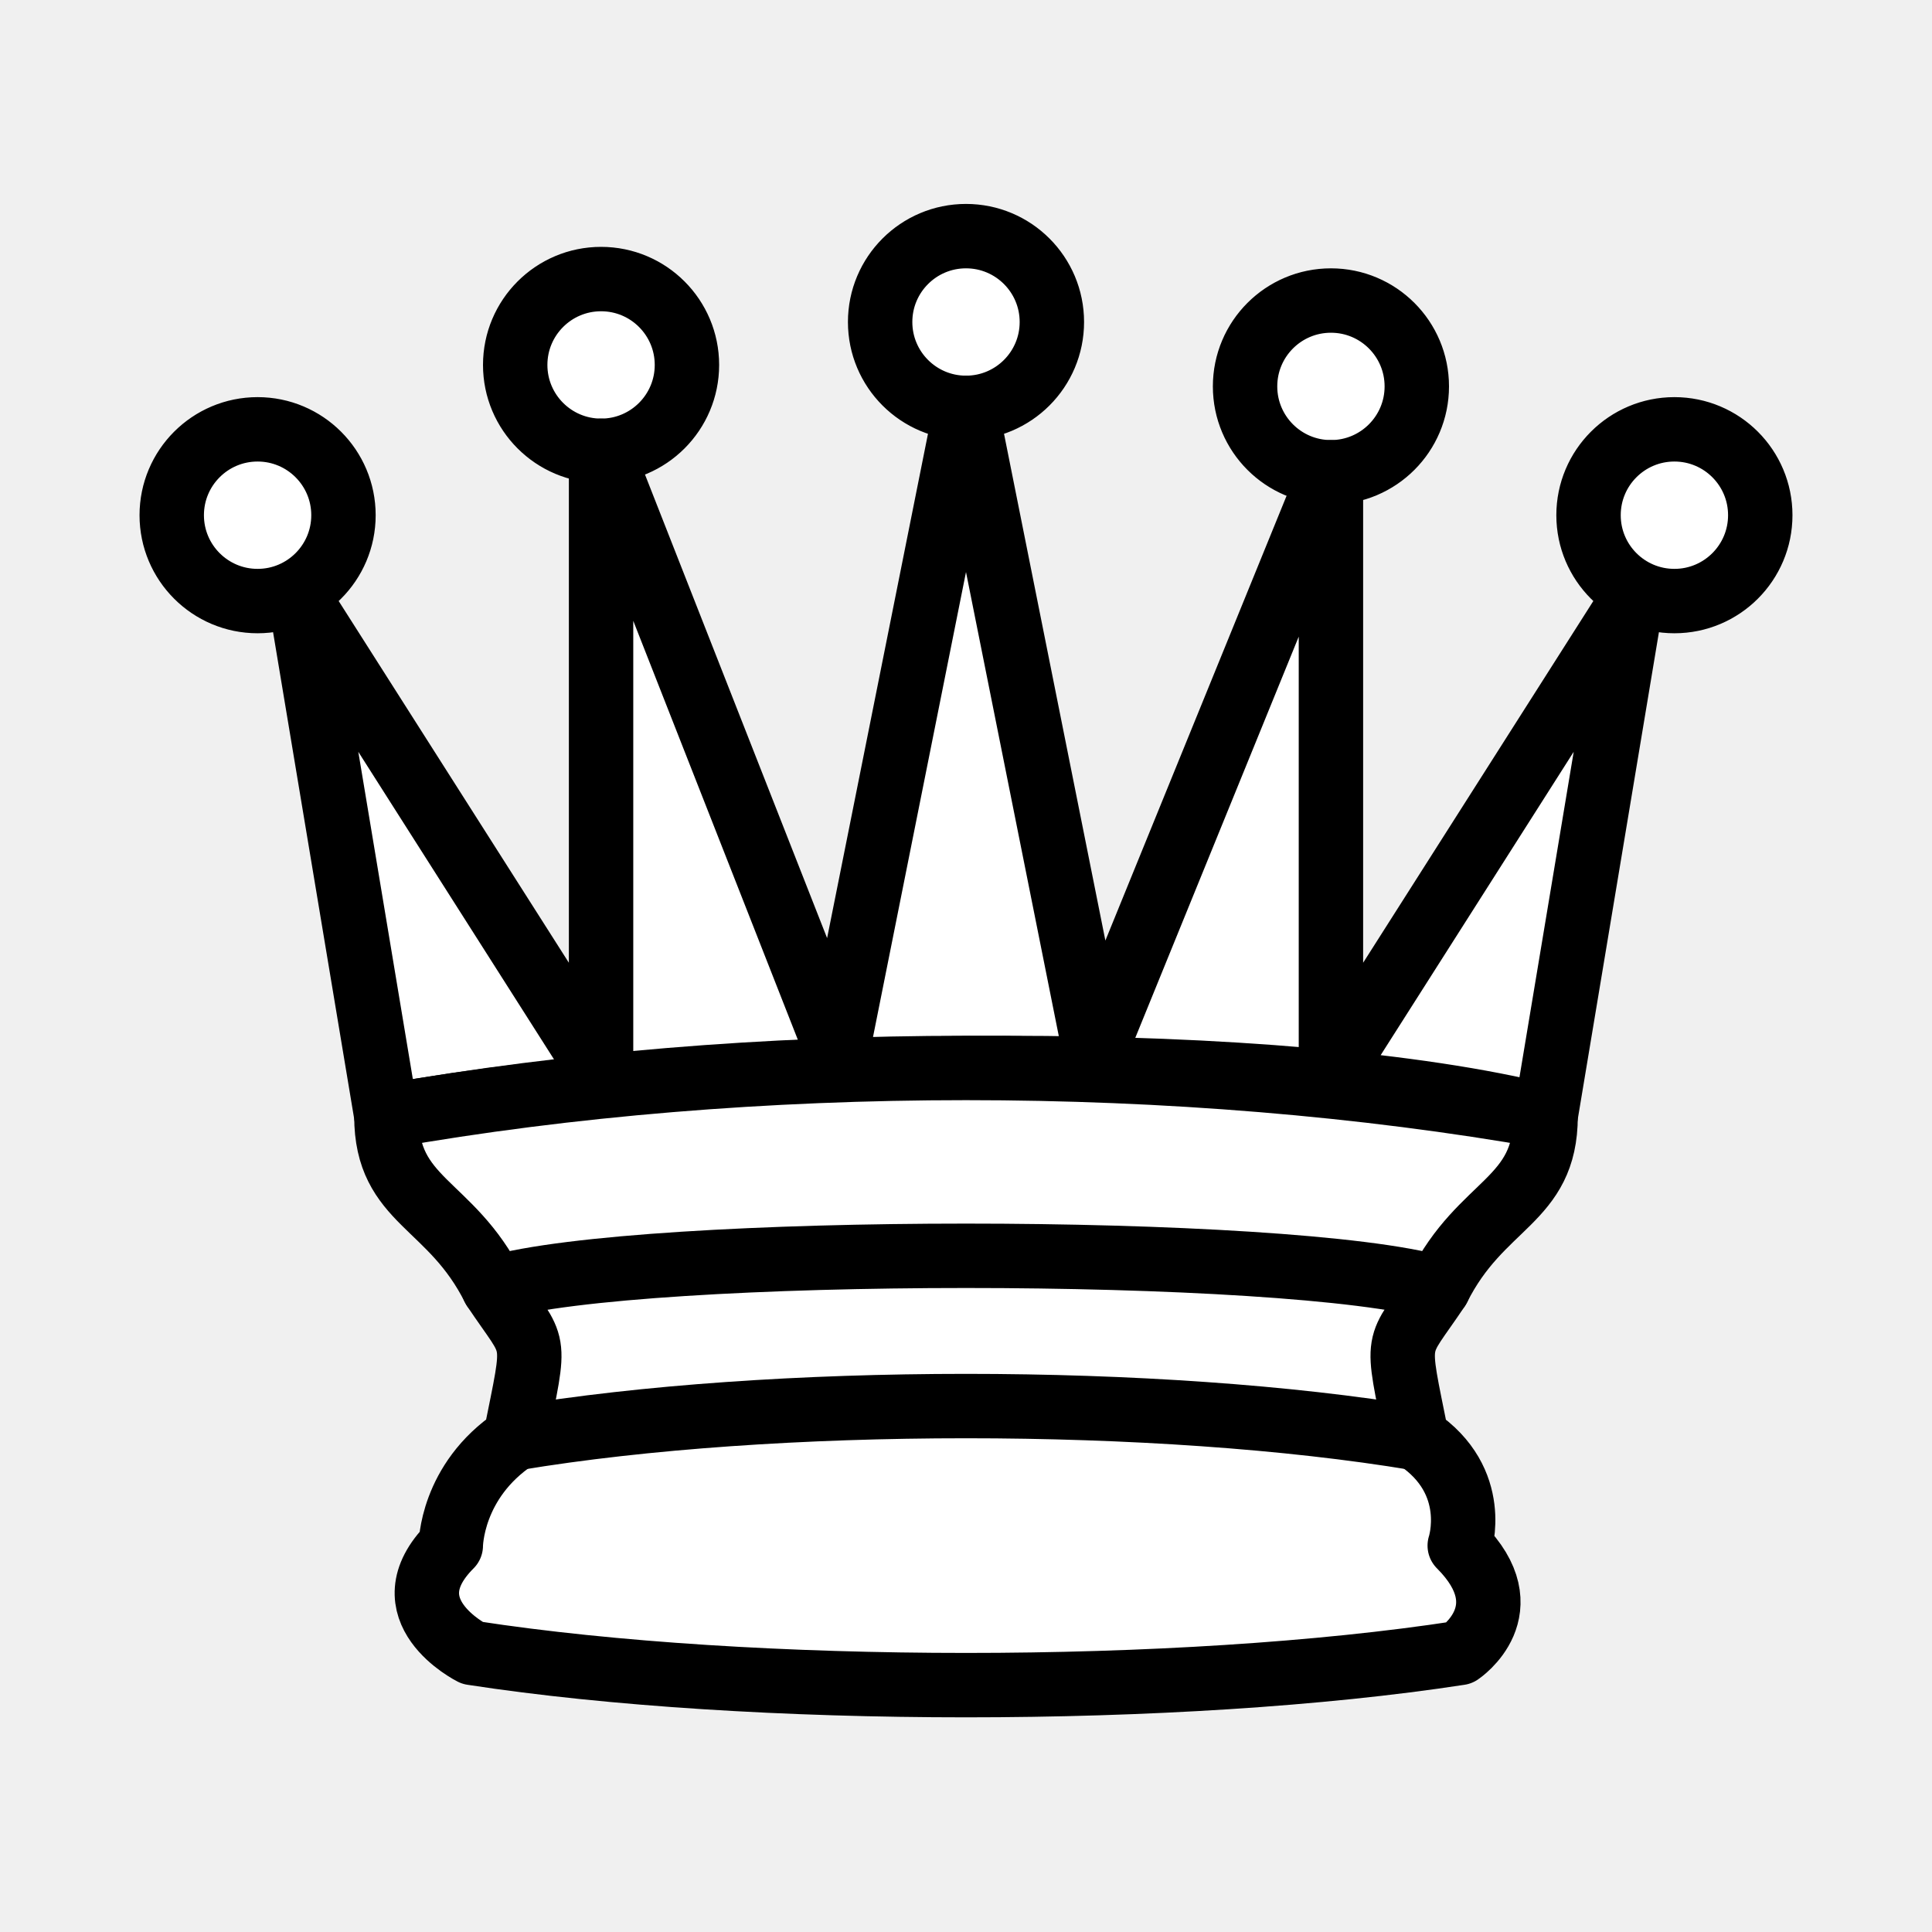
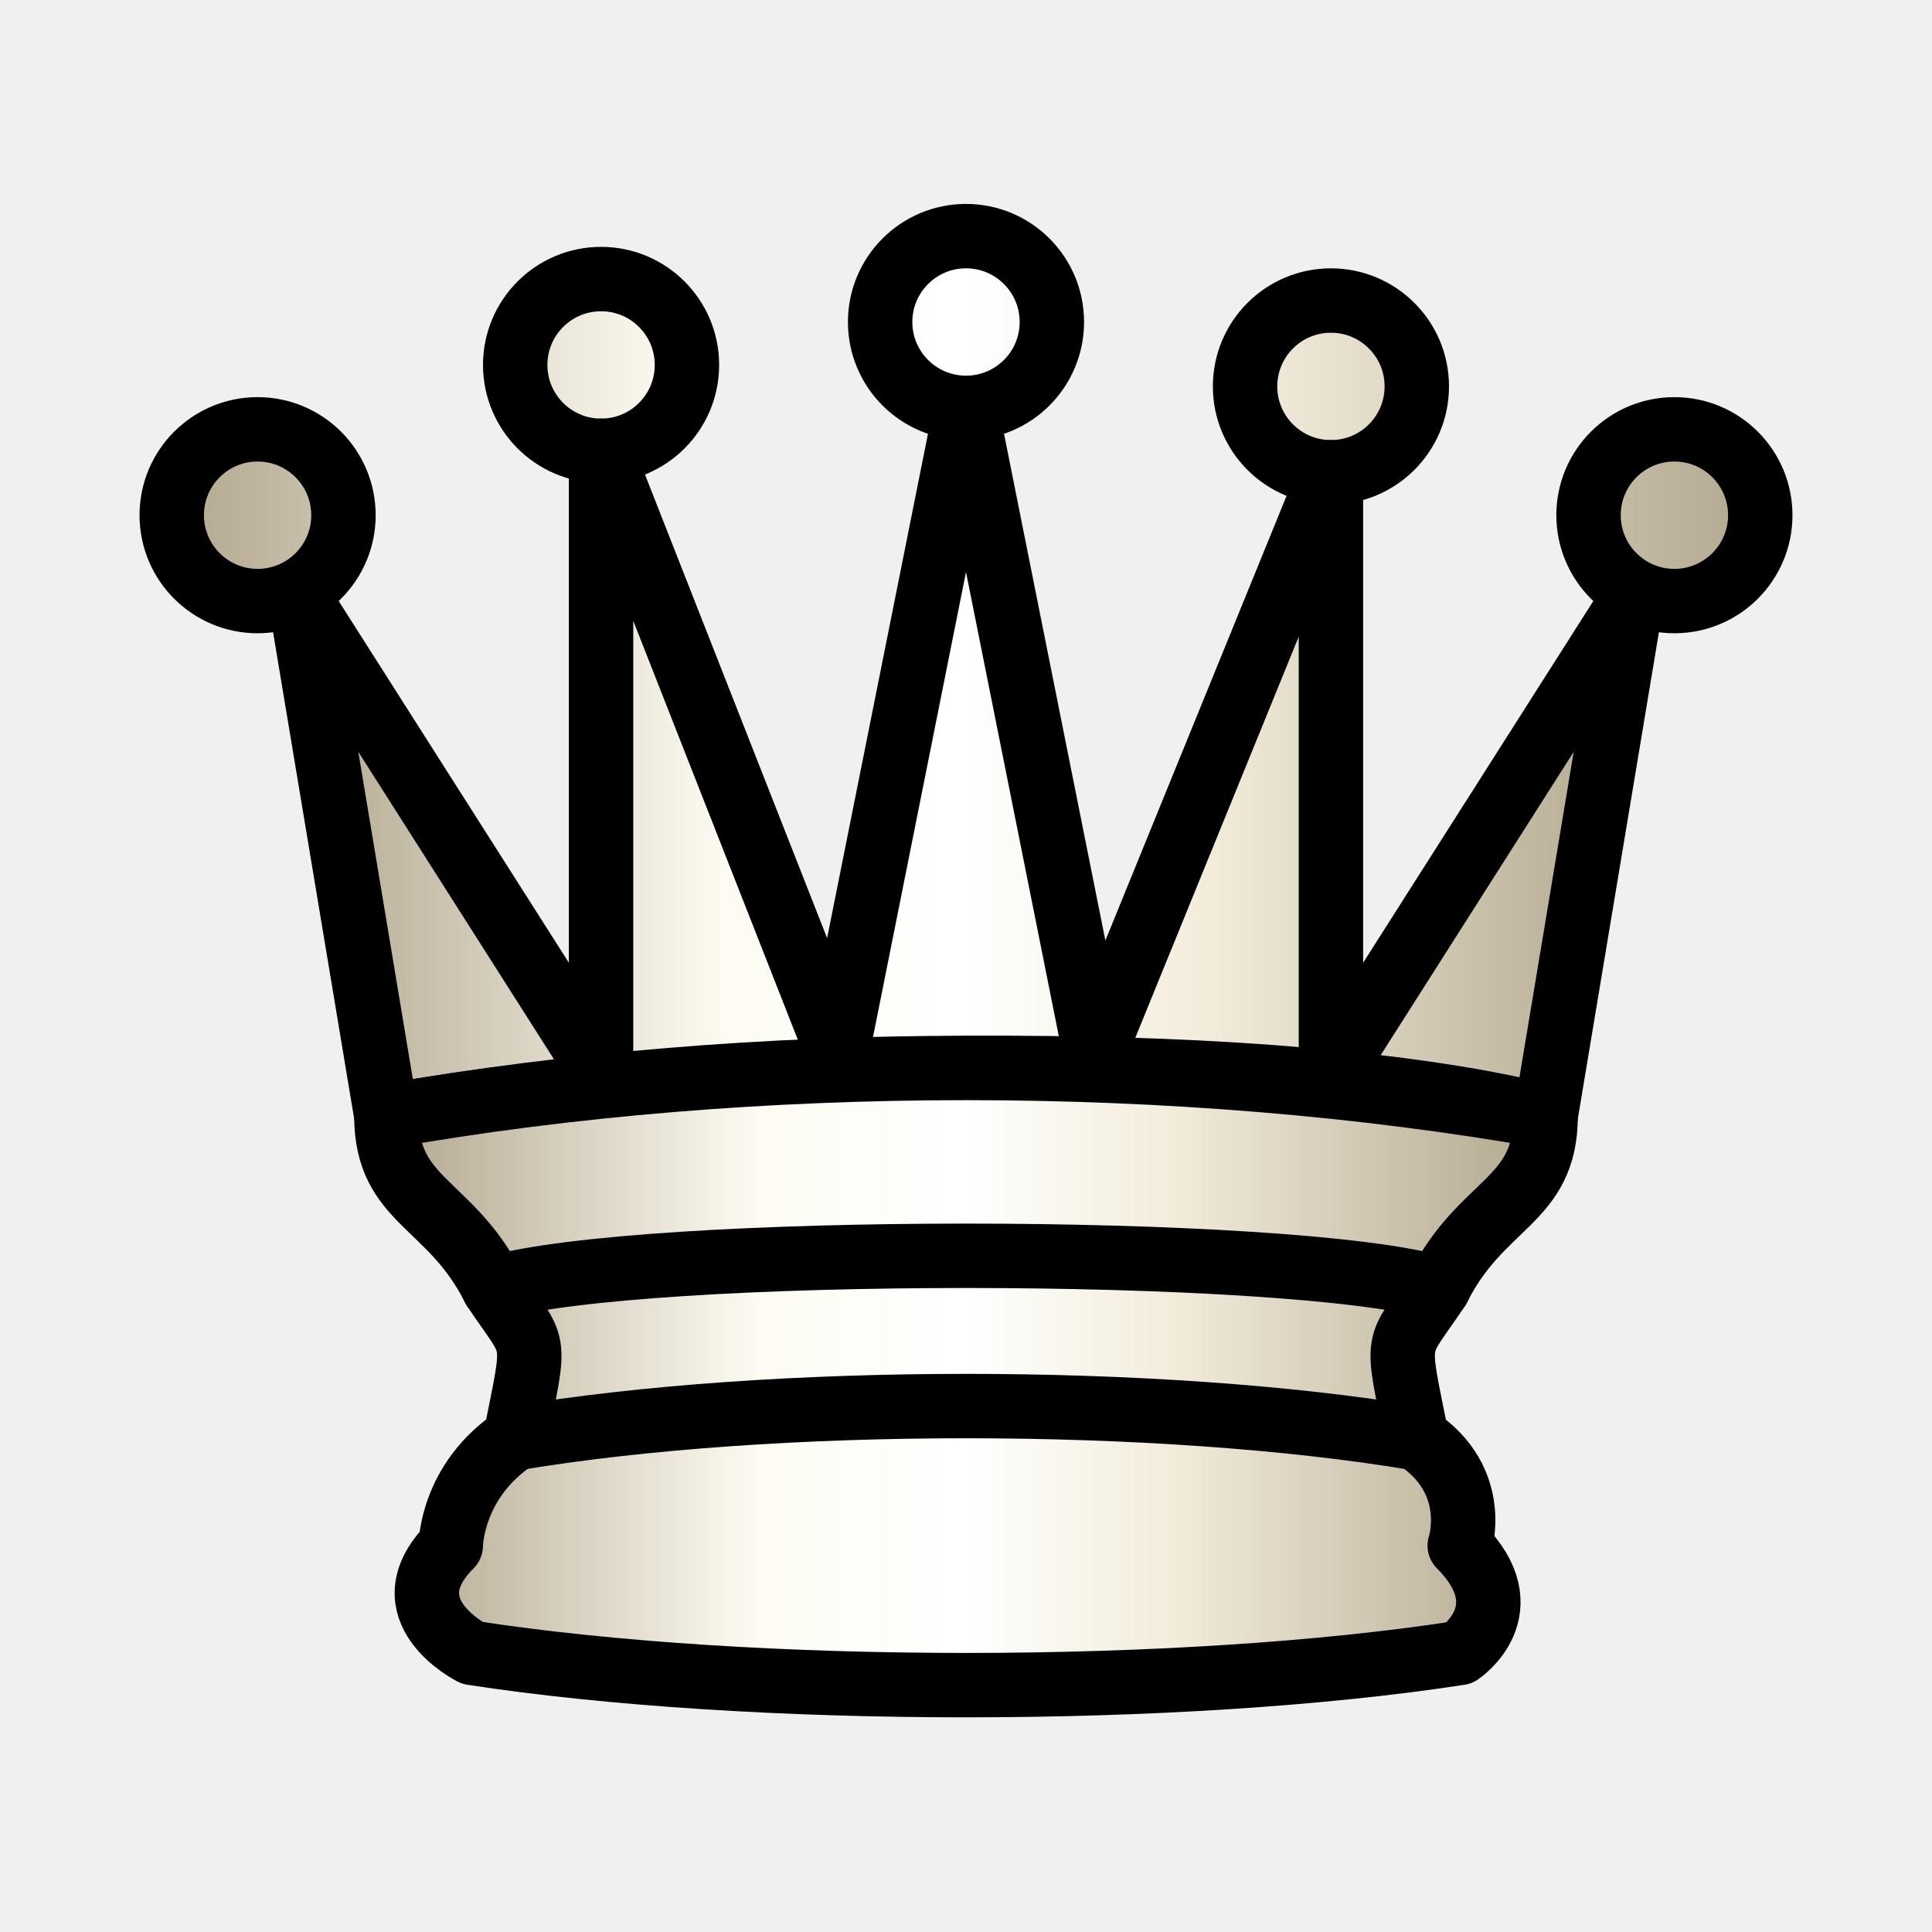
<svg xmlns="http://www.w3.org/2000/svg" viewBox="0 0 45 45">
-   <g fill="#fff" fill-rule="evenodd" stroke="#000" stroke-linecap="round" stroke-linejoin="round" stroke-width="1.5">
+   <defs>
+     <linearGradient id="gw" x1="0" y1="0" x2="1" y2="0">
+       <stop offset="0" stop-color="#b3a88f" />
+       <stop offset=".32" stop-color="#fdfbf2" />
+       <stop offset=".5" stop-color="#ffffff" />
+       <stop offset=".68" stop-color="#f2ecdb" />
+       <stop offset="1" stop-color="#b3a88f" />
+     </linearGradient>
+   </defs>
+   <g fill="url(#gw)" fill-rule="evenodd" stroke="#000" stroke-linecap="round" stroke-linejoin="round" stroke-width="1.5">
    <path d="M8 12a2 2 0 1 1-4 0 2 2 0 1 1 4 0m16.5-4.5a2 2 0 1 1-4 0 2 2 0 1 1 4 0M41 12a2 2 0 1 1-4 0 2 2 0 1 1 4 0M16 8.5a2 2 0 1 1-4 0 2 2 0 1 1 4 0M33 9a2 2 0 1 1-4 0 2 2 0 1 1 4 0" />
    <path stroke-linecap="butt" d="M9 26c8.5-1.5 21-1.5 27 0l2-12-7 11V11l-5.5 13.5-3-15-3 15-5.5-14V25L7 14z" />
    <path stroke-linecap="butt" d="M9 26c0 2 1.5 2 2.5 4 1 1.5 1 1 .5 3.5-1.5 1-1.5 2.5-1.5 2.5-1.5 1.5.5 2.5.5 2.5 6.5 1 16.5 1 23 0 0 0 1.5-1 0-2.5 0 0 .5-1.5-1-2.5-.5-2.5-.5-2 .5-3.5 1-2 2.5-2 2.5-4-8.5-1.5-18.5-1.5-27 0z" />
    <path fill="none" d="M11.5 30c3.5-1 18.5-1 22 0M12 33.5c6-1 15-1 21 0" />
  </g>
</svg>
